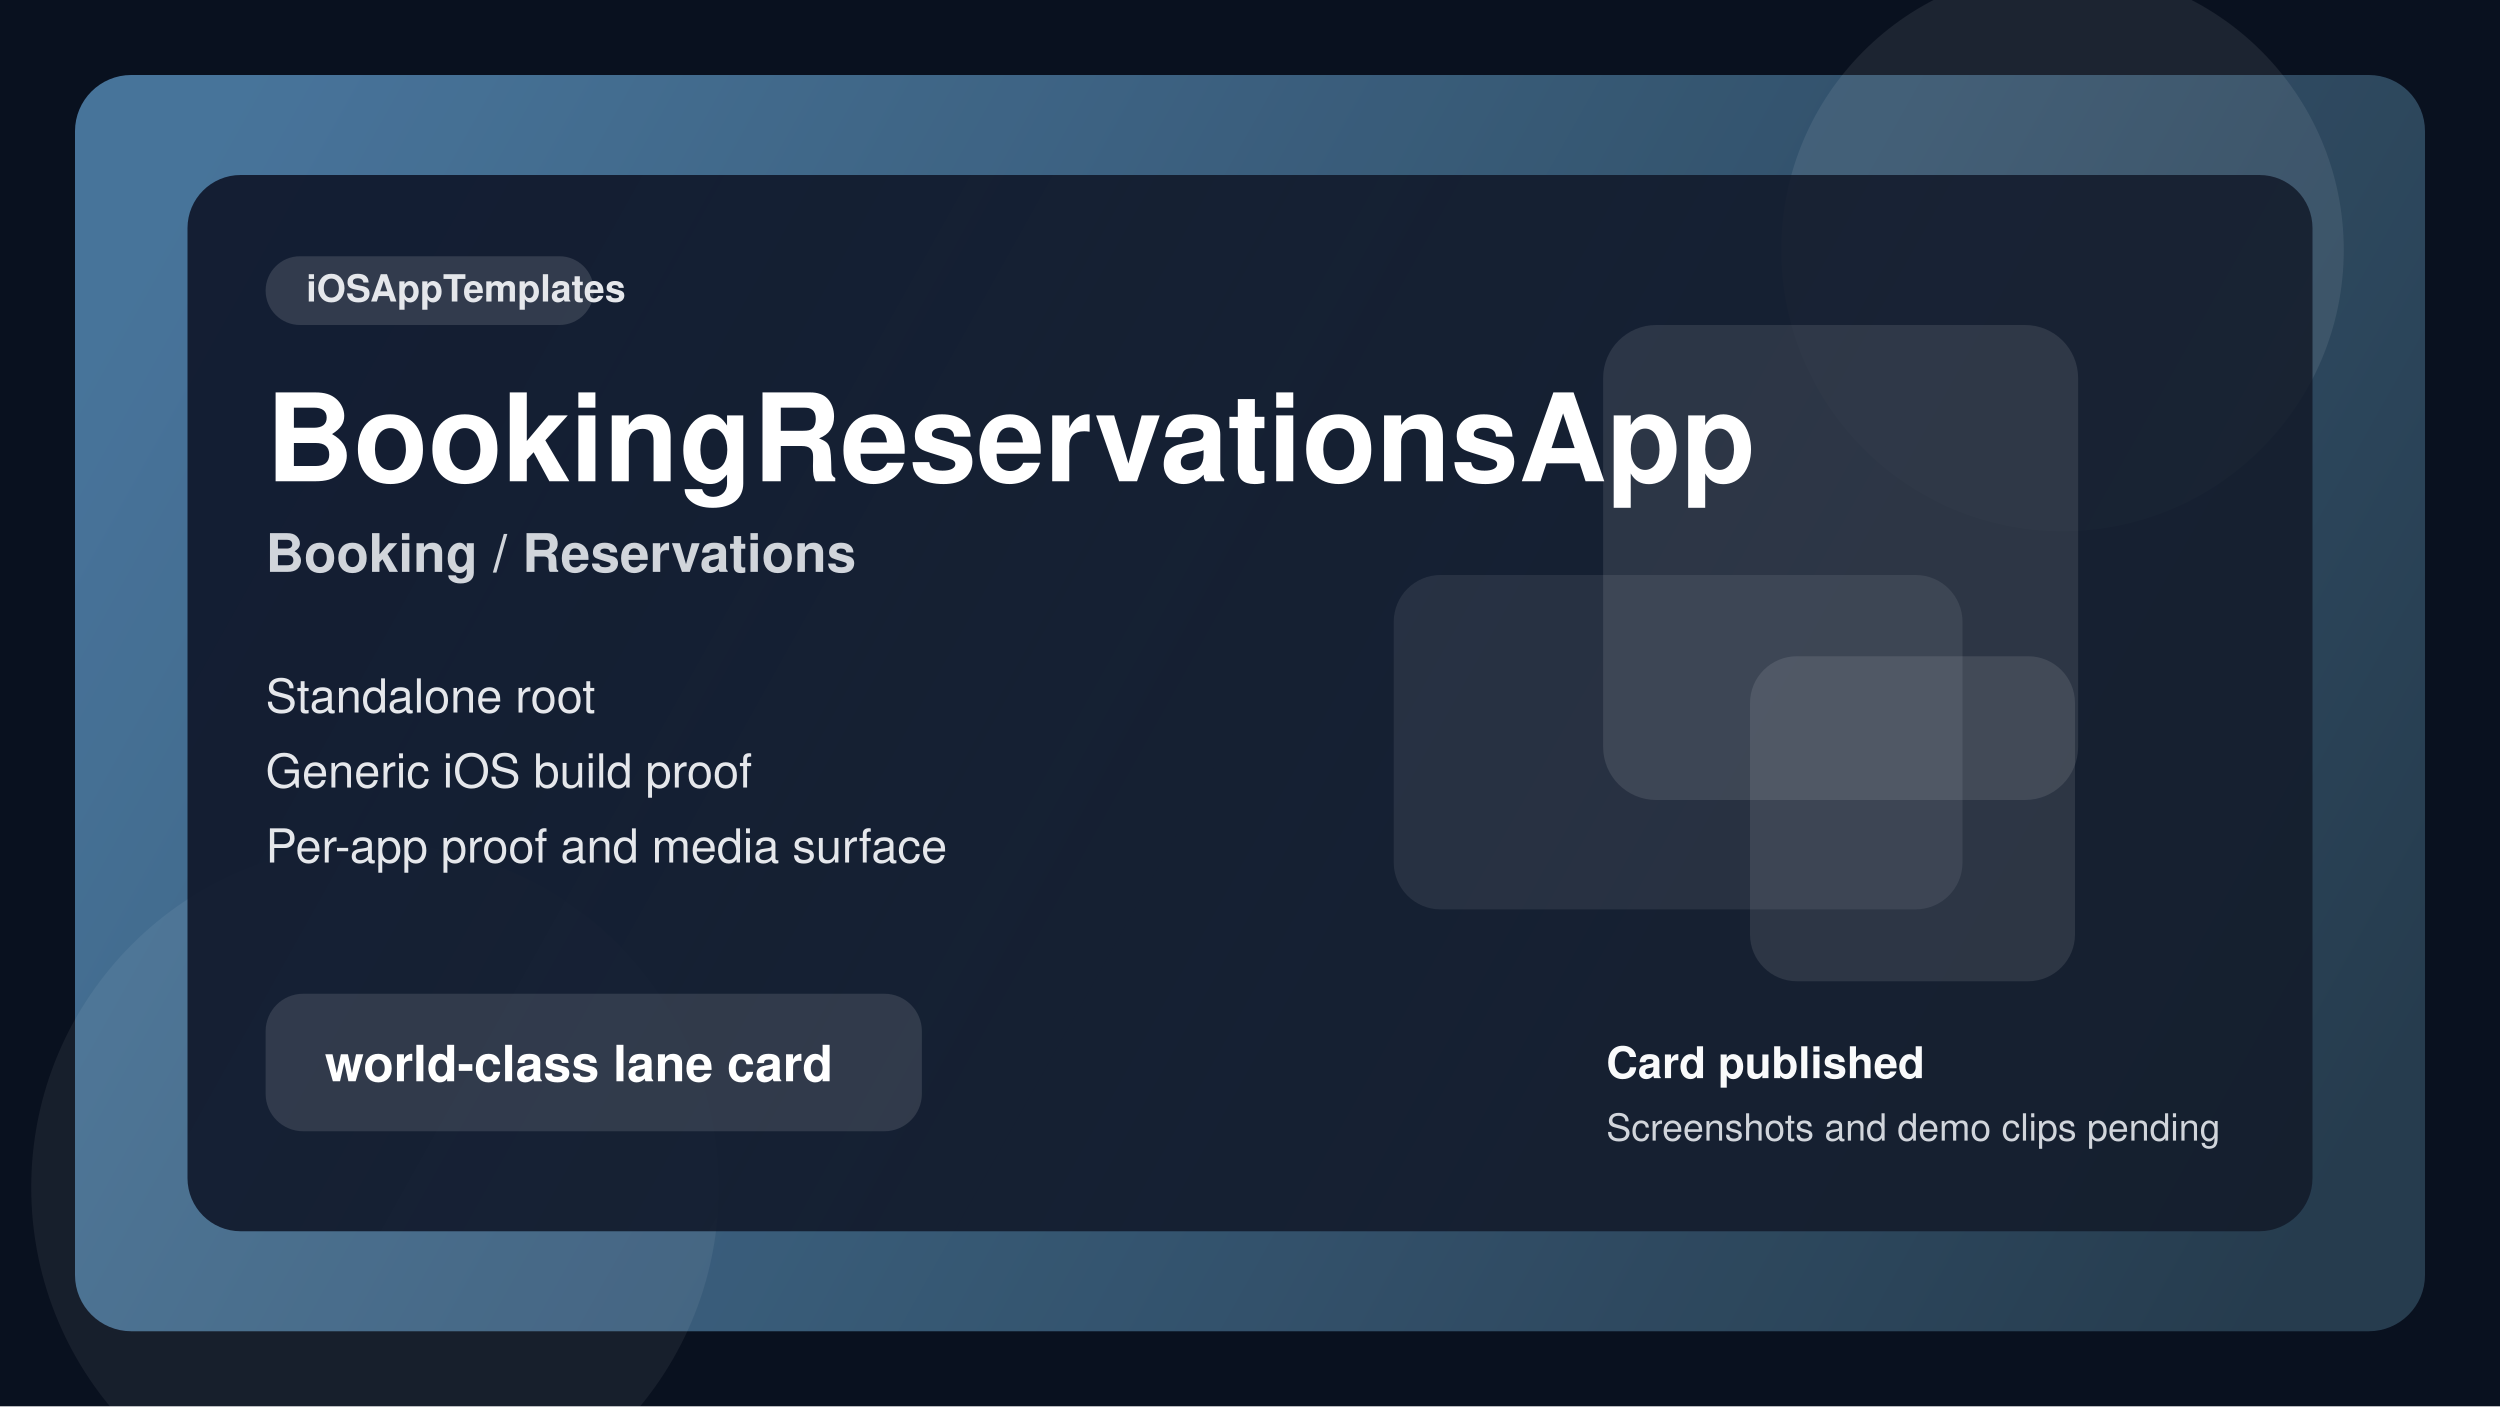
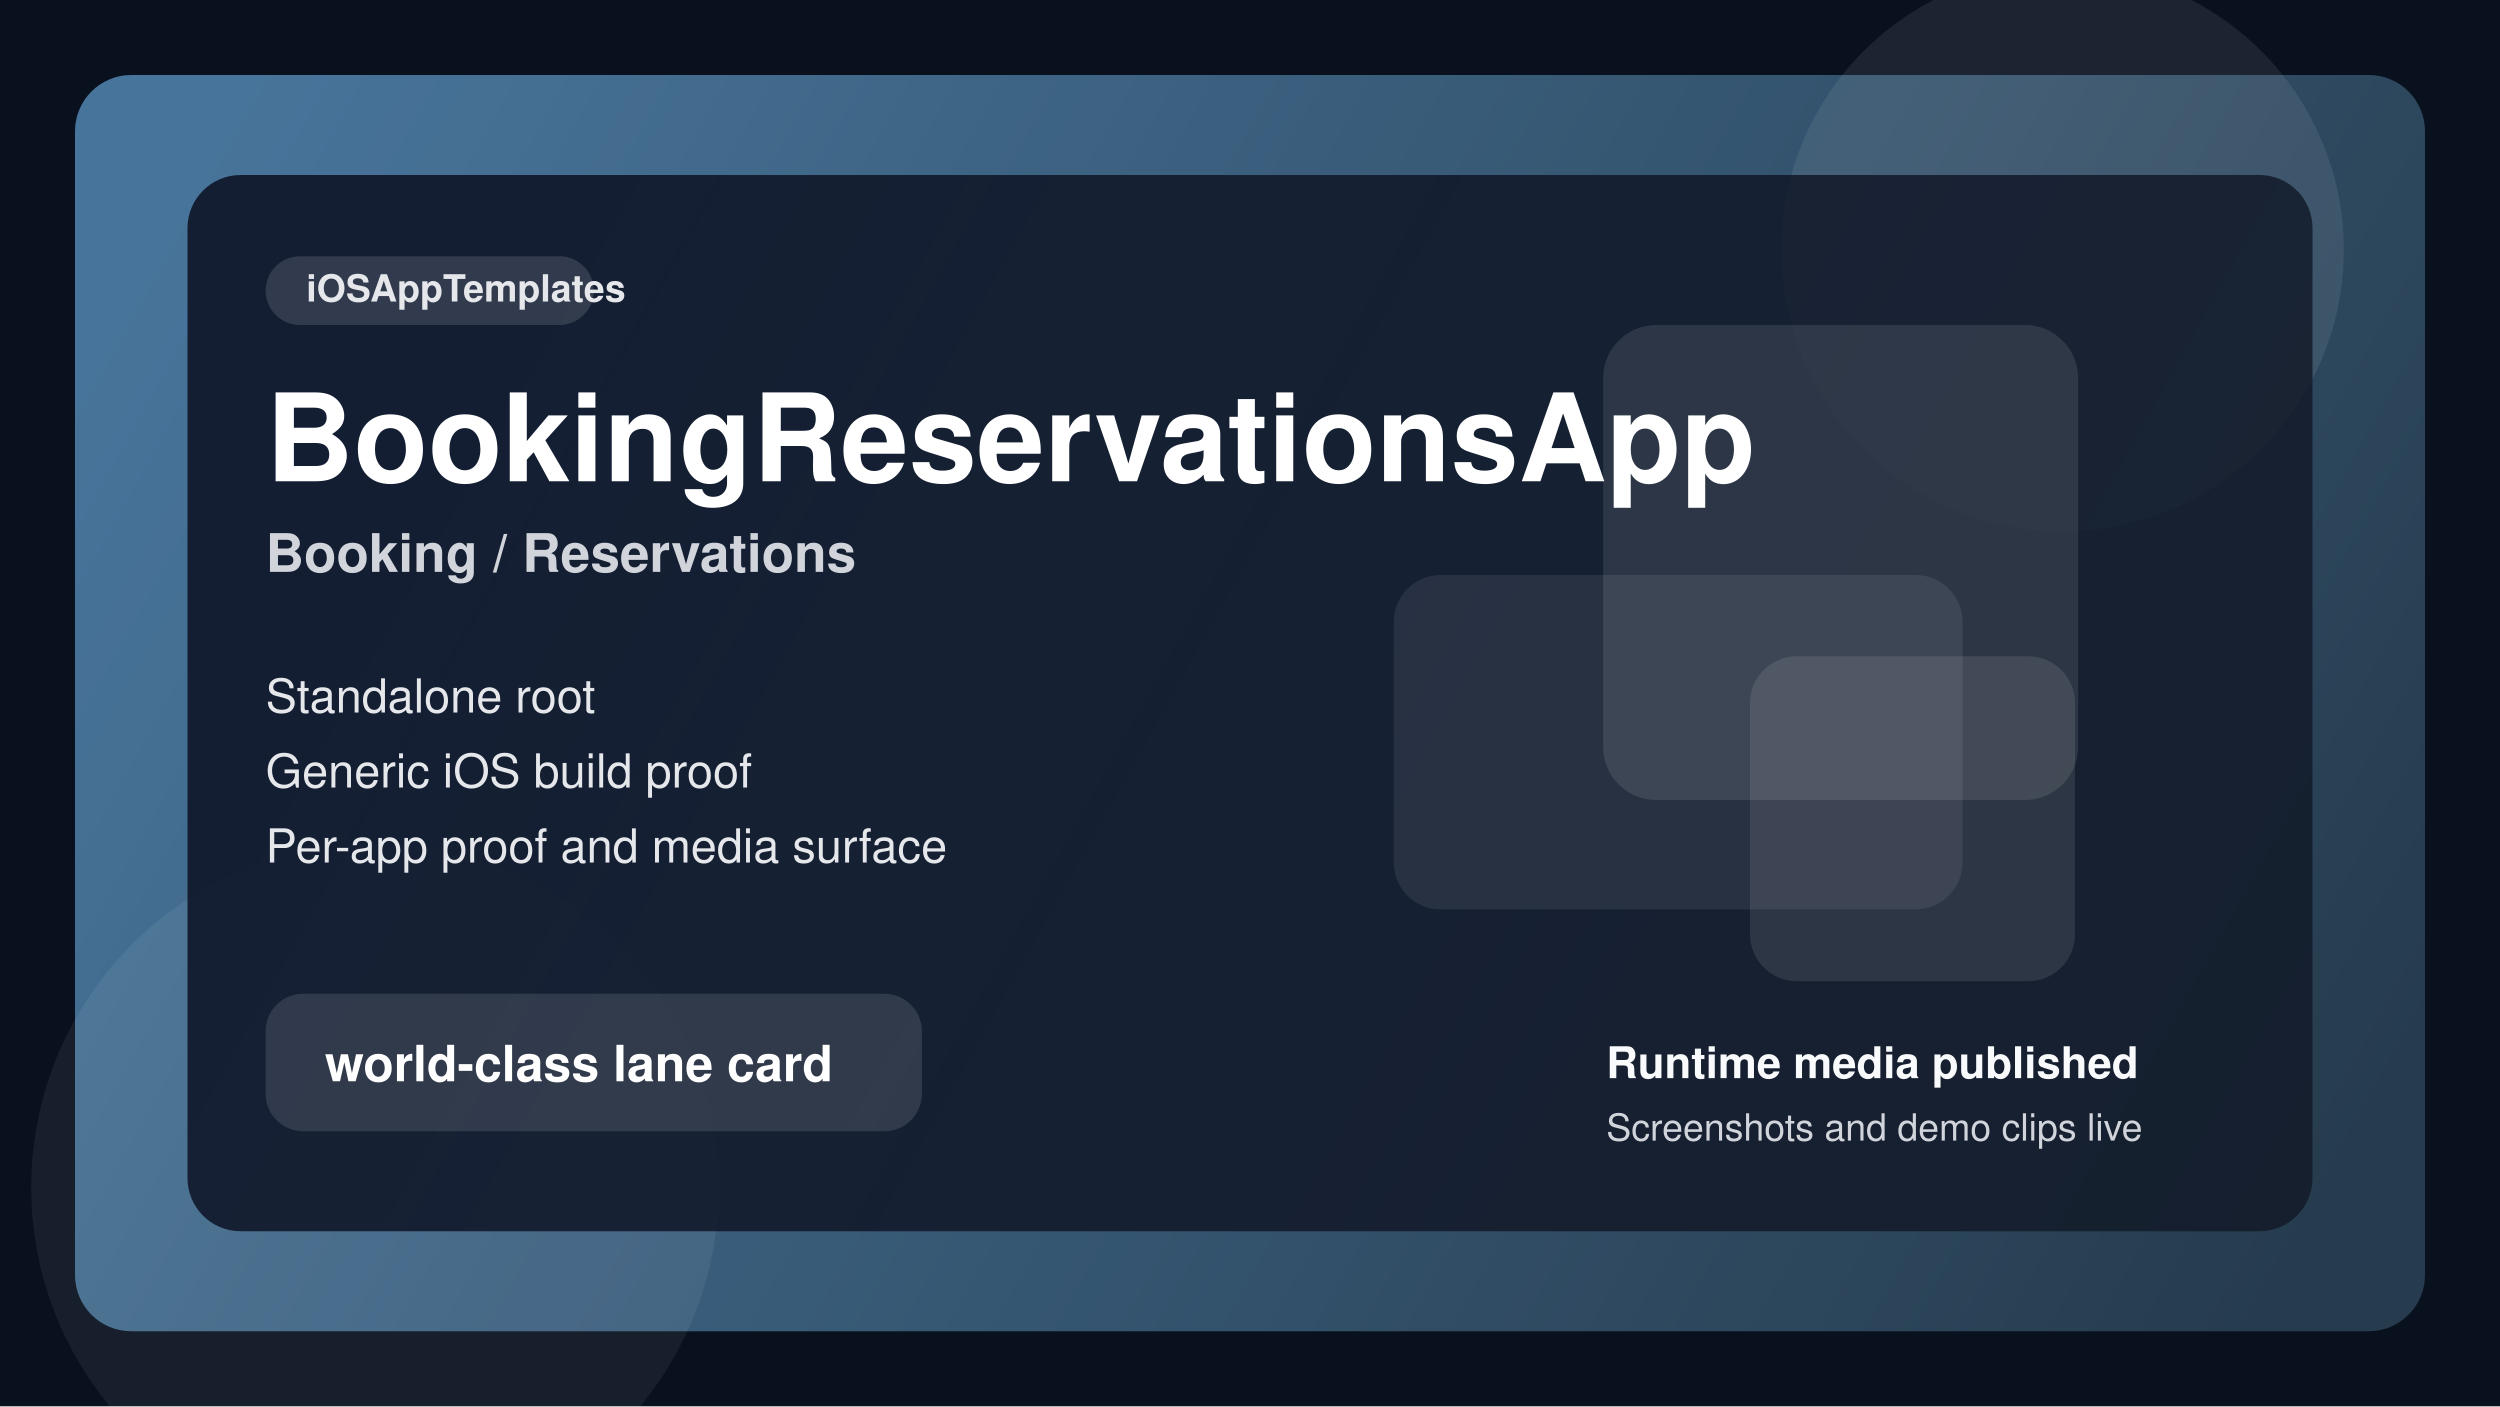
<svg xmlns="http://www.w3.org/2000/svg" width="1600" height="900" viewBox="0 0 1600 900" fill="none">
  <defs>
    <linearGradient id="bg" x1="140" y1="80" x2="1460" y2="820" gradientUnits="userSpaceOnUse">
      <stop stop-color="#4B79A1" />
      <stop offset="1" stop-color="#283E51" />
    </linearGradient>
    <linearGradient id="panel" x1="280" y1="150" x2="1300" y2="720" gradientUnits="userSpaceOnUse">
      <stop stop-color="#0F172A" stop-opacity="0.92" />
      <stop offset="1" stop-color="#111827" stop-opacity="0.82" />
    </linearGradient>
  </defs>
  <rect width="1600" height="900" fill="#09111F" />
  <rect x="48" y="48" width="1504" height="804" rx="36" fill="url(#bg)" opacity="0.95" />
  <circle cx="1320" cy="160" r="180" fill="white" fill-opacity="0.08" />
  <circle cx="240" cy="760" r="220" fill="white" fill-opacity="0.06" />
  <rect x="120" y="112" width="1360" height="676" rx="34" fill="url(#panel)" />
  <rect x="170" y="164" width="210" height="44" rx="22" fill="white" fill-opacity="0.13" />
  <text x="196" y="193" fill="#E5E7EB" font-size="24" font-family="SF Pro Display, Helvetica, Arial, sans-serif" font-weight="700">iOSAppTemplates</text>
  <text x="170" y="308" fill="white" font-size="78" font-family="SF Pro Display, Helvetica, Arial, sans-serif" font-weight="800">BookingReservationsApp</text>
  <text x="170" y="366" fill="#D1D5DB" font-size="34" font-family="SF Pro Display, Helvetica, Arial, sans-serif" font-weight="600">Booking / Reservations</text>
  <text x="170" y="456" fill="#E5E7EB" font-size="30" font-family="SF Pro Display, Helvetica, Arial, sans-serif">Standalone root</text>
  <text x="170" y="504" fill="#E5E7EB" font-size="30" font-family="SF Pro Display, Helvetica, Arial, sans-serif">Generic iOS build proof</text>
  <text x="170" y="552" fill="#E5E7EB" font-size="30" font-family="SF Pro Display, Helvetica, Arial, sans-serif">Per-app proof and media surface</text>
  <rect x="170" y="636" width="420" height="88" rx="24" fill="white" fill-opacity="0.12" />
  <text x="208" y="692" fill="white" font-size="32" font-family="SF Pro Display, Helvetica, Arial, sans-serif" font-weight="700">world-class lane card</text>
  <rect x="1026" y="208" width="304" height="304" rx="34" fill="white" fill-opacity="0.10" />
  <rect x="892" y="368" width="364" height="214" rx="30" fill="white" fill-opacity="0.08" />
  <rect x="1120" y="420" width="208" height="208" rx="30" fill="white" fill-opacity="0.10" />
-   <text x="1028" y="690" fill="#F9FAFB" font-size="28" font-family="SF Pro Display, Helvetica, Arial, sans-serif" font-weight="700">Card published</text>
-   <text x="1028" y="730" fill="#D1D5DB" font-size="24" font-family="SF Pro Display, Helvetica, Arial, sans-serif">Screenshots and demo clips pending</text>
+   <text x="1028" y="690" fill="#F9FAFB" font-size="28" font-family="SF Pro Display, Helvetica, Arial, sans-serif" font-weight="700">Runtime media published</text>
+   <text x="1028" y="730" fill="#D1D5DB" font-size="24" font-family="SF Pro Display, Helvetica, Arial, sans-serif">Screenshots and demo clips live</text>
</svg>
